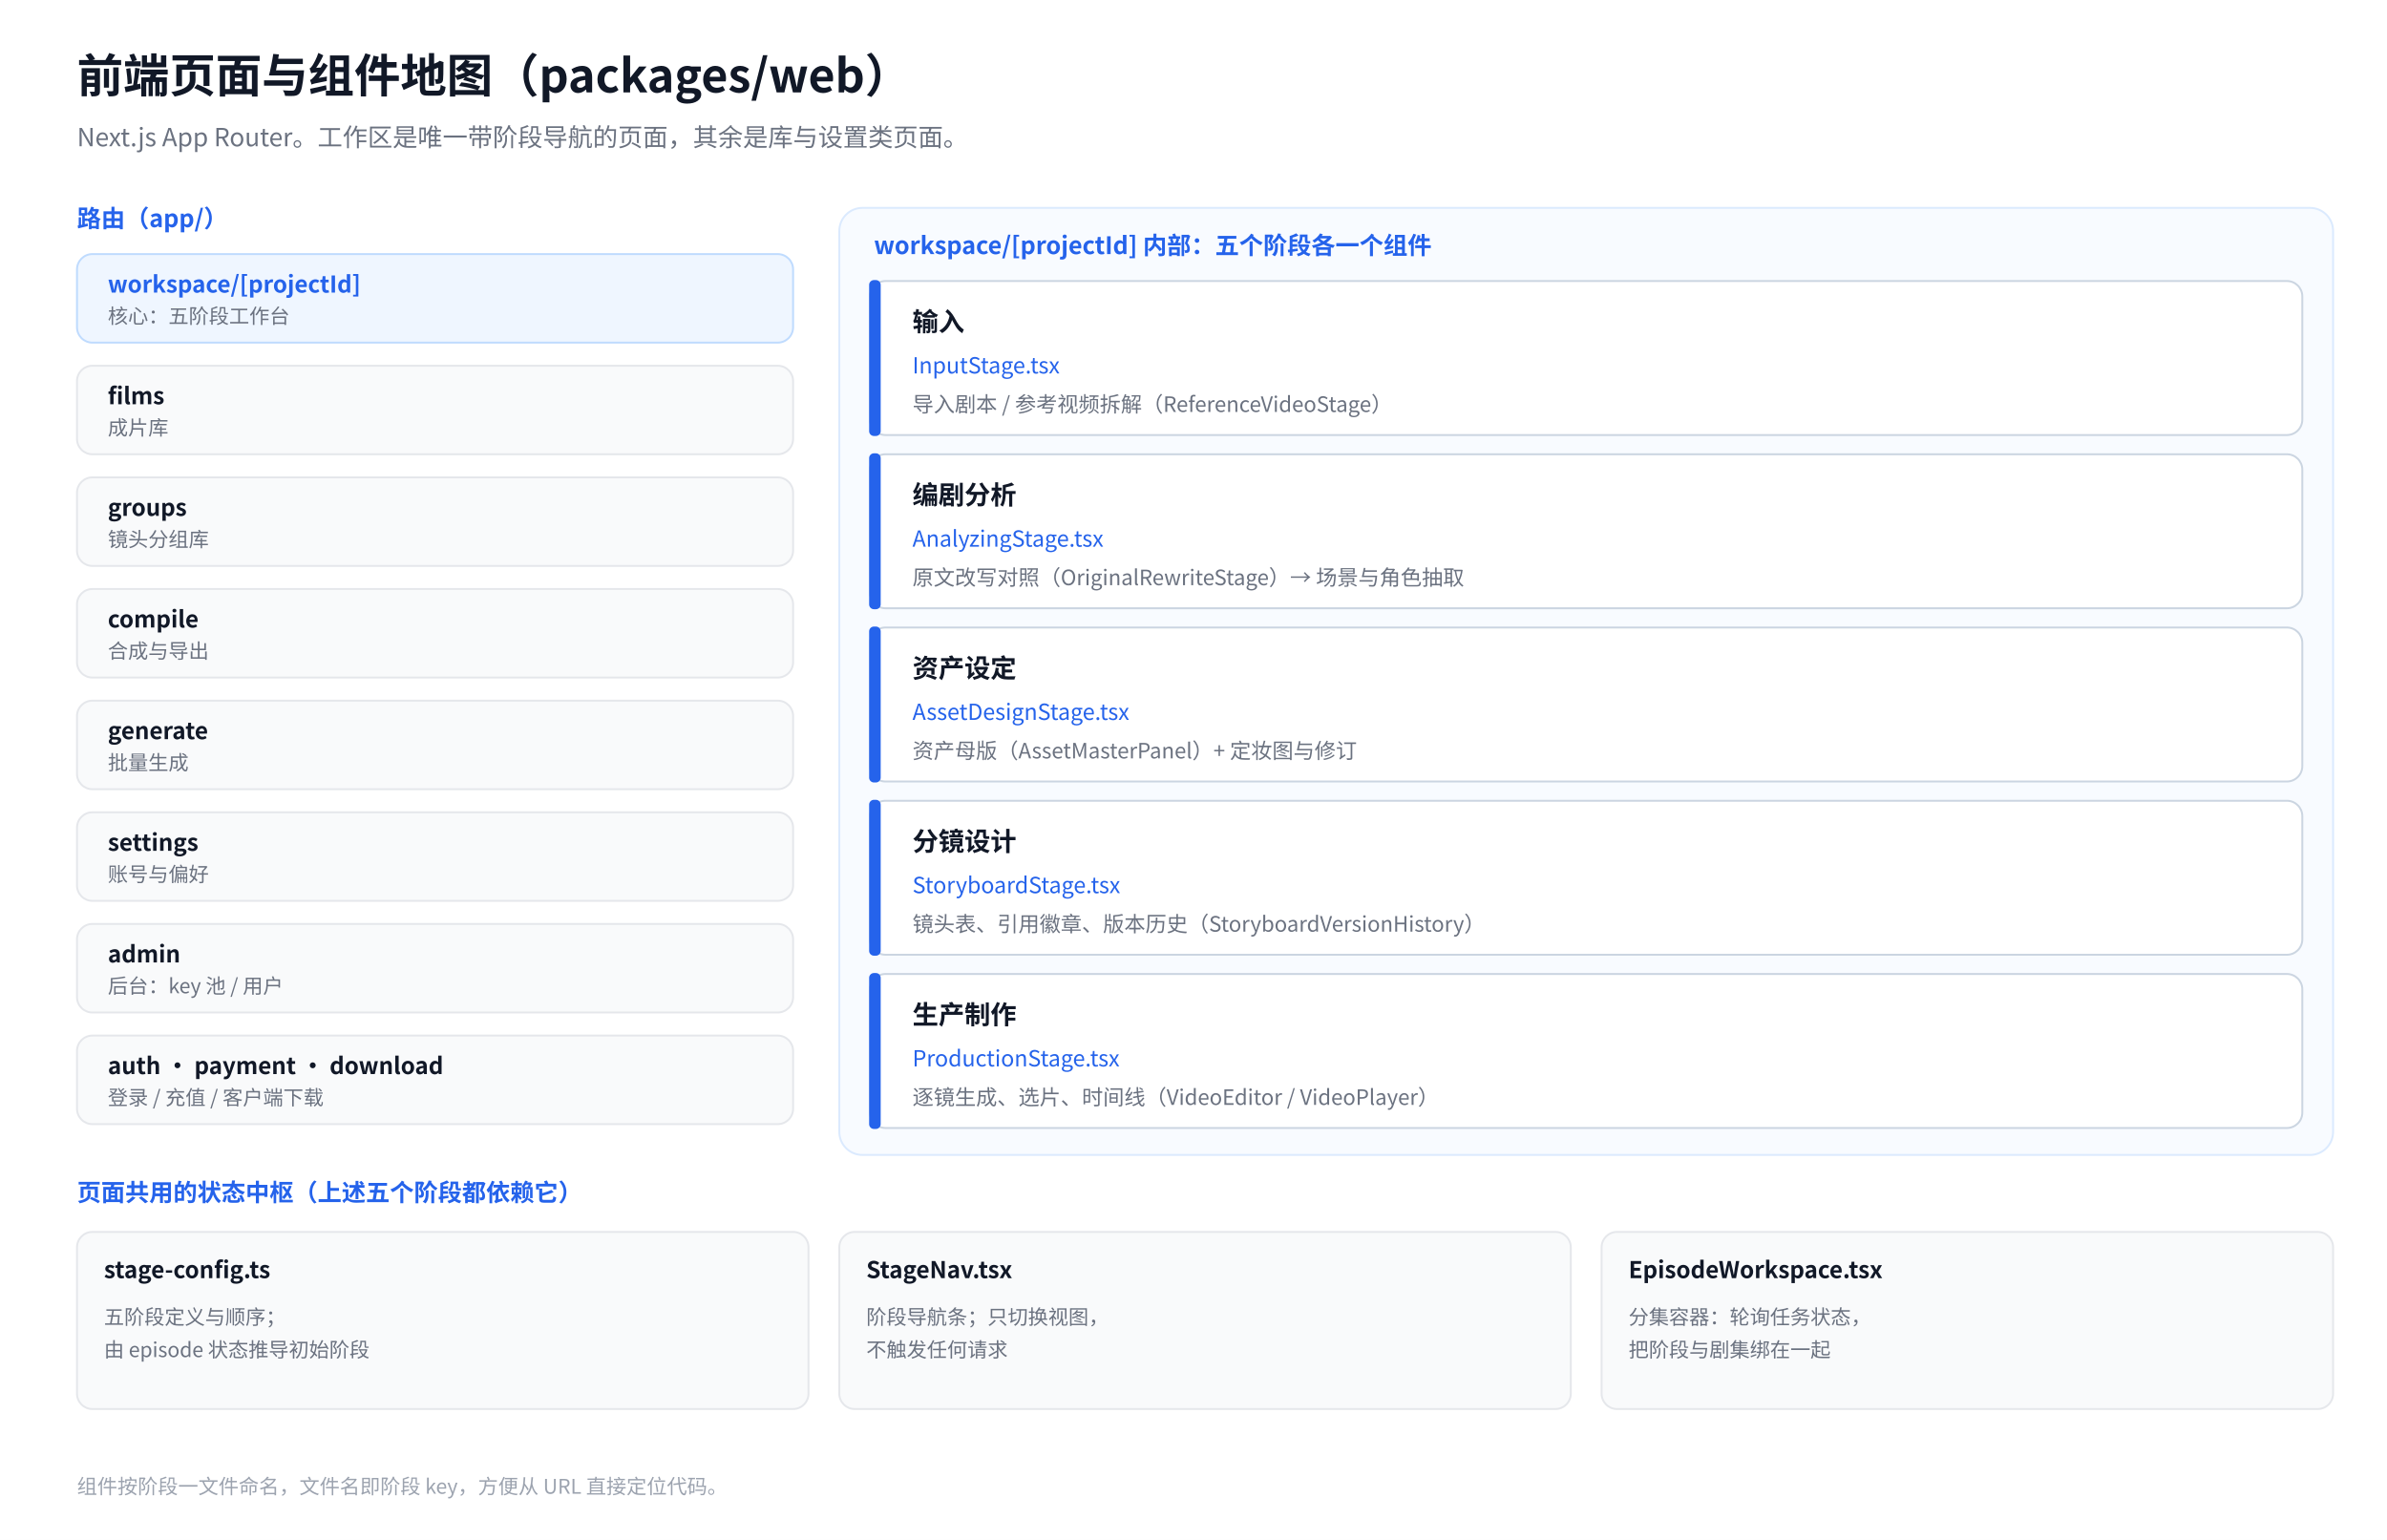
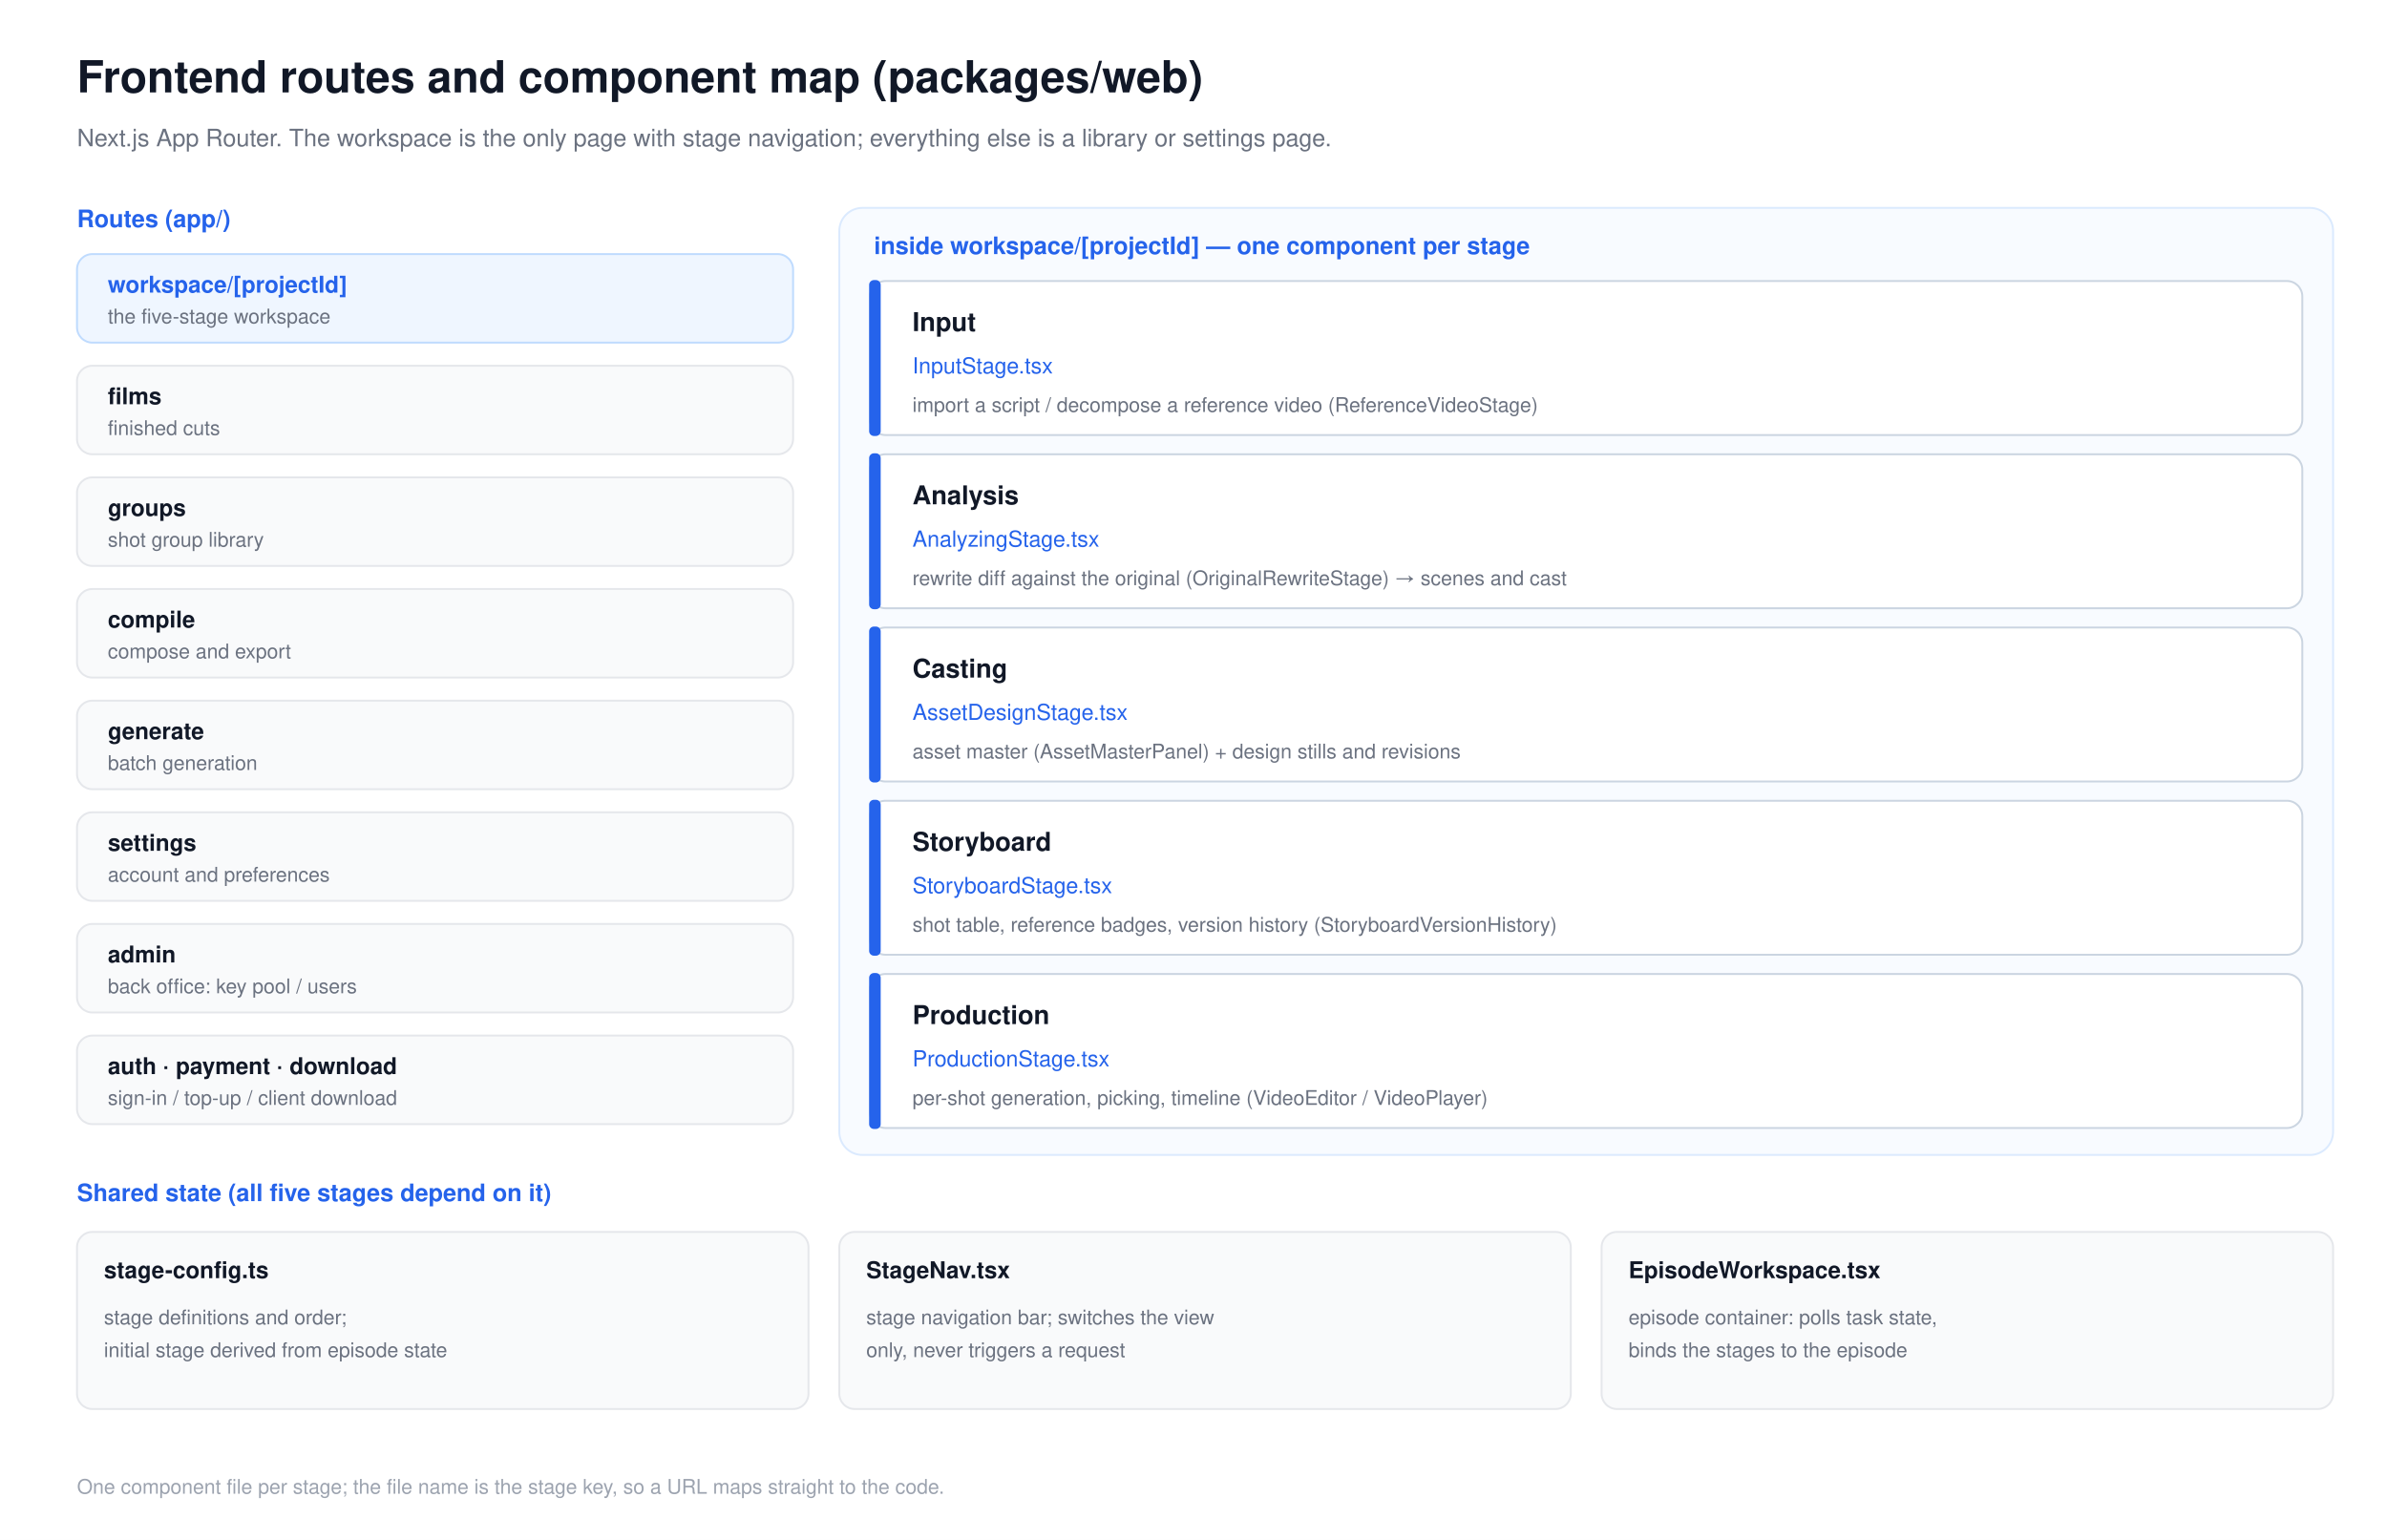
- <svg xmlns="http://www.w3.org/2000/svg" width="1240" height="800" viewBox="0 0 1240 800" font-family="&quot;Microsoft YaHei&quot;,&quot;PingFang SC&quot;,&quot;Noto Sans CJK SC&quot;,&quot;Source Han Sans SC&quot;,sans-serif">
+ <svg xmlns="http://www.w3.org/2000/svg" width="1240" height="800" viewBox="0 0 1240 800" font-family="&quot;Segoe UI&quot;,&quot;Helvetica Neue&quot;,Helvetica,Arial,sans-serif">
  <defs>
    <marker id="ar" viewBox="0 0 10 10" refX="9" refY="5" markerWidth="7" markerHeight="7" orient="auto-start-reverse">
      <path d="M 0 0 L 10 5 L 0 10 z" fill="#9ca3af" />
    </marker>
  </defs>
  <rect width="1240" height="800" fill="#ffffff" />
-   <text x="40" y="48" font-size="24" font-weight="700" fill="#111827" text-anchor="start">前端页面与组件地图（packages/web）</text>
-   <text x="40" y="76" font-size="13" font-weight="400" fill="#6b7280" text-anchor="start">Next.js App Router。工作区是唯一带阶段导航的页面，其余是库与设置类页面。</text>
-   <text x="40" y="118" font-size="12.5" font-weight="700" fill="#2563eb" text-anchor="start">路由（app/）</text>
+   <text x="40" y="48" font-size="23" font-weight="700" fill="#111827" text-anchor="start">Frontend routes and component map (packages/web)</text>
+   <text x="40" y="76" font-size="12.5" font-weight="400" fill="#6b7280" text-anchor="start">Next.js App Router. The workspace is the only page with stage navigation; everything else is a library or settings page.</text>
+   <text x="40" y="118" font-size="12.5" font-weight="700" fill="#2563eb" text-anchor="start">Routes (app/)</text>
  <rect x="40" y="132" width="372" height="46" rx="8" fill="#eff6ff" stroke="#bfdbfe" stroke-width="1" />
  <text x="56" y="152" font-size="12" font-weight="700" fill="#2563eb" text-anchor="start">workspace/[projectId]</text>
-   <text x="56" y="168" font-size="10.5" font-weight="400" fill="#6b7280" text-anchor="start">核心：五阶段工作台</text>
+   <text x="56" y="168" font-size="10.5" font-weight="400" fill="#6b7280" text-anchor="start">the five-stage workspace</text>
  <rect x="40" y="190" width="372" height="46" rx="8" fill="#f9fafb" stroke="#e5e7eb" stroke-width="1" />
  <text x="56" y="210" font-size="12" font-weight="700" fill="#111827" text-anchor="start">films</text>
-   <text x="56" y="226" font-size="10.5" font-weight="400" fill="#6b7280" text-anchor="start">成片库</text>
+   <text x="56" y="226" font-size="10.5" font-weight="400" fill="#6b7280" text-anchor="start">finished cuts</text>
  <rect x="40" y="248" width="372" height="46" rx="8" fill="#f9fafb" stroke="#e5e7eb" stroke-width="1" />
  <text x="56" y="268" font-size="12" font-weight="700" fill="#111827" text-anchor="start">groups</text>
-   <text x="56" y="284" font-size="10.5" font-weight="400" fill="#6b7280" text-anchor="start">镜头分组库</text>
+   <text x="56" y="284" font-size="10.5" font-weight="400" fill="#6b7280" text-anchor="start">shot group library</text>
  <rect x="40" y="306" width="372" height="46" rx="8" fill="#f9fafb" stroke="#e5e7eb" stroke-width="1" />
  <text x="56" y="326" font-size="12" font-weight="700" fill="#111827" text-anchor="start">compile</text>
-   <text x="56" y="342" font-size="10.5" font-weight="400" fill="#6b7280" text-anchor="start">合成与导出</text>
+   <text x="56" y="342" font-size="10.5" font-weight="400" fill="#6b7280" text-anchor="start">compose and export</text>
  <rect x="40" y="364" width="372" height="46" rx="8" fill="#f9fafb" stroke="#e5e7eb" stroke-width="1" />
  <text x="56" y="384" font-size="12" font-weight="700" fill="#111827" text-anchor="start">generate</text>
-   <text x="56" y="400" font-size="10.5" font-weight="400" fill="#6b7280" text-anchor="start">批量生成</text>
+   <text x="56" y="400" font-size="10.5" font-weight="400" fill="#6b7280" text-anchor="start">batch generation</text>
  <rect x="40" y="422" width="372" height="46" rx="8" fill="#f9fafb" stroke="#e5e7eb" stroke-width="1" />
  <text x="56" y="442" font-size="12" font-weight="700" fill="#111827" text-anchor="start">settings</text>
-   <text x="56" y="458" font-size="10.5" font-weight="400" fill="#6b7280" text-anchor="start">账号与偏好</text>
+   <text x="56" y="458" font-size="10.5" font-weight="400" fill="#6b7280" text-anchor="start">account and preferences</text>
  <rect x="40" y="480" width="372" height="46" rx="8" fill="#f9fafb" stroke="#e5e7eb" stroke-width="1" />
  <text x="56" y="500" font-size="12" font-weight="700" fill="#111827" text-anchor="start">admin</text>
-   <text x="56" y="516" font-size="10.5" font-weight="400" fill="#6b7280" text-anchor="start">后台：key 池 / 用户</text>
+   <text x="56" y="516" font-size="10.5" font-weight="400" fill="#6b7280" text-anchor="start">back office: key pool / users</text>
  <rect x="40" y="538" width="372" height="46" rx="8" fill="#f9fafb" stroke="#e5e7eb" stroke-width="1" />
  <text x="56" y="558" font-size="12" font-weight="700" fill="#111827" text-anchor="start">auth · payment · download</text>
-   <text x="56" y="574" font-size="10.5" font-weight="400" fill="#6b7280" text-anchor="start">登录 / 充值 / 客户端下载</text>
+   <text x="56" y="574" font-size="10.5" font-weight="400" fill="#6b7280" text-anchor="start">sign-in / top-up / client download</text>
  <rect x="436" y="108" width="776" height="492" rx="12" fill="#f8fbff" stroke="#dbeafe" stroke-width="1" />
-   <text x="454" y="132" font-size="12.5" font-weight="700" fill="#2563eb" text-anchor="start">workspace/[projectId] 内部：五个阶段各一个组件</text>
+   <text x="454" y="132" font-size="12.5" font-weight="700" fill="#2563eb" text-anchor="start">inside workspace/[projectId] — one component per stage</text>
  <rect x="452" y="146" width="744" height="80" rx="8" fill="#ffffff" stroke="#cbd5e1" stroke-width="1" />
  <rect x="452" y="146" width="5" height="80" rx="2" fill="#2563eb" stroke="#2563eb" stroke-width="1" />
-   <text x="474" y="172" font-size="13.5" font-weight="700" fill="#111827" text-anchor="start">输入</text>
+   <text x="474" y="172" font-size="13.5" font-weight="700" fill="#111827" text-anchor="start">Input</text>
  <text x="474" y="194" font-size="11.5" font-weight="400" fill="#2563eb" text-anchor="start">InputStage.tsx</text>
-   <text x="474" y="214" font-size="11" font-weight="400" fill="#6b7280" text-anchor="start">导入剧本 / 参考视频拆解（ReferenceVideoStage）</text>
+   <text x="474" y="214" font-size="10.5" font-weight="400" fill="#6b7280" text-anchor="start">import a script / decompose a reference video (ReferenceVideoStage)</text>
  <rect x="452" y="236" width="744" height="80" rx="8" fill="#ffffff" stroke="#cbd5e1" stroke-width="1" />
  <rect x="452" y="236" width="5" height="80" rx="2" fill="#2563eb" stroke="#2563eb" stroke-width="1" />
-   <text x="474" y="262" font-size="13.5" font-weight="700" fill="#111827" text-anchor="start">编剧分析</text>
+   <text x="474" y="262" font-size="13.5" font-weight="700" fill="#111827" text-anchor="start">Analysis</text>
  <text x="474" y="284" font-size="11.5" font-weight="400" fill="#2563eb" text-anchor="start">AnalyzingStage.tsx</text>
-   <text x="474" y="304" font-size="11" font-weight="400" fill="#6b7280" text-anchor="start">原文改写对照（OriginalRewriteStage）→ 场景与角色抽取</text>
+   <text x="474" y="304" font-size="10.5" font-weight="400" fill="#6b7280" text-anchor="start">rewrite diff against the original (OriginalRewriteStage) → scenes and cast</text>
  <rect x="452" y="326" width="744" height="80" rx="8" fill="#ffffff" stroke="#cbd5e1" stroke-width="1" />
  <rect x="452" y="326" width="5" height="80" rx="2" fill="#2563eb" stroke="#2563eb" stroke-width="1" />
-   <text x="474" y="352" font-size="13.5" font-weight="700" fill="#111827" text-anchor="start">资产设定</text>
+   <text x="474" y="352" font-size="13.5" font-weight="700" fill="#111827" text-anchor="start">Casting</text>
  <text x="474" y="374" font-size="11.5" font-weight="400" fill="#2563eb" text-anchor="start">AssetDesignStage.tsx</text>
-   <text x="474" y="394" font-size="11" font-weight="400" fill="#6b7280" text-anchor="start">资产母版（AssetMasterPanel）+ 定妆图与修订</text>
+   <text x="474" y="394" font-size="10.5" font-weight="400" fill="#6b7280" text-anchor="start">asset master (AssetMasterPanel) + design stills and revisions</text>
  <rect x="452" y="416" width="744" height="80" rx="8" fill="#ffffff" stroke="#cbd5e1" stroke-width="1" />
  <rect x="452" y="416" width="5" height="80" rx="2" fill="#2563eb" stroke="#2563eb" stroke-width="1" />
-   <text x="474" y="442" font-size="13.5" font-weight="700" fill="#111827" text-anchor="start">分镜设计</text>
+   <text x="474" y="442" font-size="13.5" font-weight="700" fill="#111827" text-anchor="start">Storyboard</text>
  <text x="474" y="464" font-size="11.5" font-weight="400" fill="#2563eb" text-anchor="start">StoryboardStage.tsx</text>
-   <text x="474" y="484" font-size="11" font-weight="400" fill="#6b7280" text-anchor="start">镜头表、引用徽章、版本历史（StoryboardVersionHistory）</text>
+   <text x="474" y="484" font-size="10.5" font-weight="400" fill="#6b7280" text-anchor="start">shot table, reference badges, version history (StoryboardVersionHistory)</text>
  <rect x="452" y="506" width="744" height="80" rx="8" fill="#ffffff" stroke="#cbd5e1" stroke-width="1" />
  <rect x="452" y="506" width="5" height="80" rx="2" fill="#2563eb" stroke="#2563eb" stroke-width="1" />
-   <text x="474" y="532" font-size="13.5" font-weight="700" fill="#111827" text-anchor="start">生产制作</text>
+   <text x="474" y="532" font-size="13.5" font-weight="700" fill="#111827" text-anchor="start">Production</text>
  <text x="474" y="554" font-size="11.5" font-weight="400" fill="#2563eb" text-anchor="start">ProductionStage.tsx</text>
-   <text x="474" y="574" font-size="11" font-weight="400" fill="#6b7280" text-anchor="start">逐镜生成、选片、时间线（VideoEditor / VideoPlayer）</text>
-   <text x="40" y="624" font-size="12.5" font-weight="700" fill="#2563eb" text-anchor="start">页面共用的状态中枢（上述五个阶段都依赖它）</text>
+   <text x="474" y="574" font-size="10.5" font-weight="400" fill="#6b7280" text-anchor="start">per-shot generation, picking, timeline (VideoEditor / VideoPlayer)</text>
+   <text x="40" y="624" font-size="12.5" font-weight="700" fill="#2563eb" text-anchor="start">Shared state (all five stages depend on it)</text>
  <rect x="40" y="640" width="380" height="92" rx="8" fill="#f9fafb" stroke="#e5e7eb" stroke-width="1" />
  <text x="54" y="664" font-size="12" font-weight="700" fill="#111827" text-anchor="start">stage-config.ts</text>
-   <text x="54" y="688" font-size="10.5" font-weight="400" fill="#6b7280" text-anchor="start">五阶段定义与顺序；</text>
-   <text x="54" y="705" font-size="10.5" font-weight="400" fill="#6b7280" text-anchor="start">由 episode 状态推导初始阶段</text>
+   <text x="54" y="688" font-size="10.5" font-weight="400" fill="#6b7280" text-anchor="start">stage definitions and order;</text>
+   <text x="54" y="705" font-size="10.5" font-weight="400" fill="#6b7280" text-anchor="start">initial stage derived from episode state</text>
  <rect x="436" y="640" width="380" height="92" rx="8" fill="#f9fafb" stroke="#e5e7eb" stroke-width="1" />
  <text x="450" y="664" font-size="12" font-weight="700" fill="#111827" text-anchor="start">StageNav.tsx</text>
-   <text x="450" y="688" font-size="10.5" font-weight="400" fill="#6b7280" text-anchor="start">阶段导航条；只切换视图，</text>
-   <text x="450" y="705" font-size="10.5" font-weight="400" fill="#6b7280" text-anchor="start">不触发任何请求</text>
+   <text x="450" y="688" font-size="10.5" font-weight="400" fill="#6b7280" text-anchor="start">stage navigation bar; switches the view</text>
+   <text x="450" y="705" font-size="10.5" font-weight="400" fill="#6b7280" text-anchor="start">only, never triggers a request</text>
  <rect x="832" y="640" width="380" height="92" rx="8" fill="#f9fafb" stroke="#e5e7eb" stroke-width="1" />
  <text x="846" y="664" font-size="12" font-weight="700" fill="#111827" text-anchor="start">EpisodeWorkspace.tsx</text>
-   <text x="846" y="688" font-size="10.5" font-weight="400" fill="#6b7280" text-anchor="start">分集容器：轮询任务状态，</text>
-   <text x="846" y="705" font-size="10.5" font-weight="400" fill="#6b7280" text-anchor="start">把阶段与剧集绑在一起</text>
-   <text x="40" y="776" font-size="10.5" font-weight="400" fill="#9ca3af" text-anchor="start">组件按阶段一文件命名，文件名即阶段 key，方便从 URL 直接定位代码。</text>
+   <text x="846" y="688" font-size="10.5" font-weight="400" fill="#6b7280" text-anchor="start">episode container: polls task state,</text>
+   <text x="846" y="705" font-size="10.5" font-weight="400" fill="#6b7280" text-anchor="start">binds the stages to the episode</text>
+   <text x="40" y="776" font-size="10.5" font-weight="400" fill="#9ca3af" text-anchor="start">One component file per stage; the file name is the stage key, so a URL maps straight to the code.</text>
</svg>
